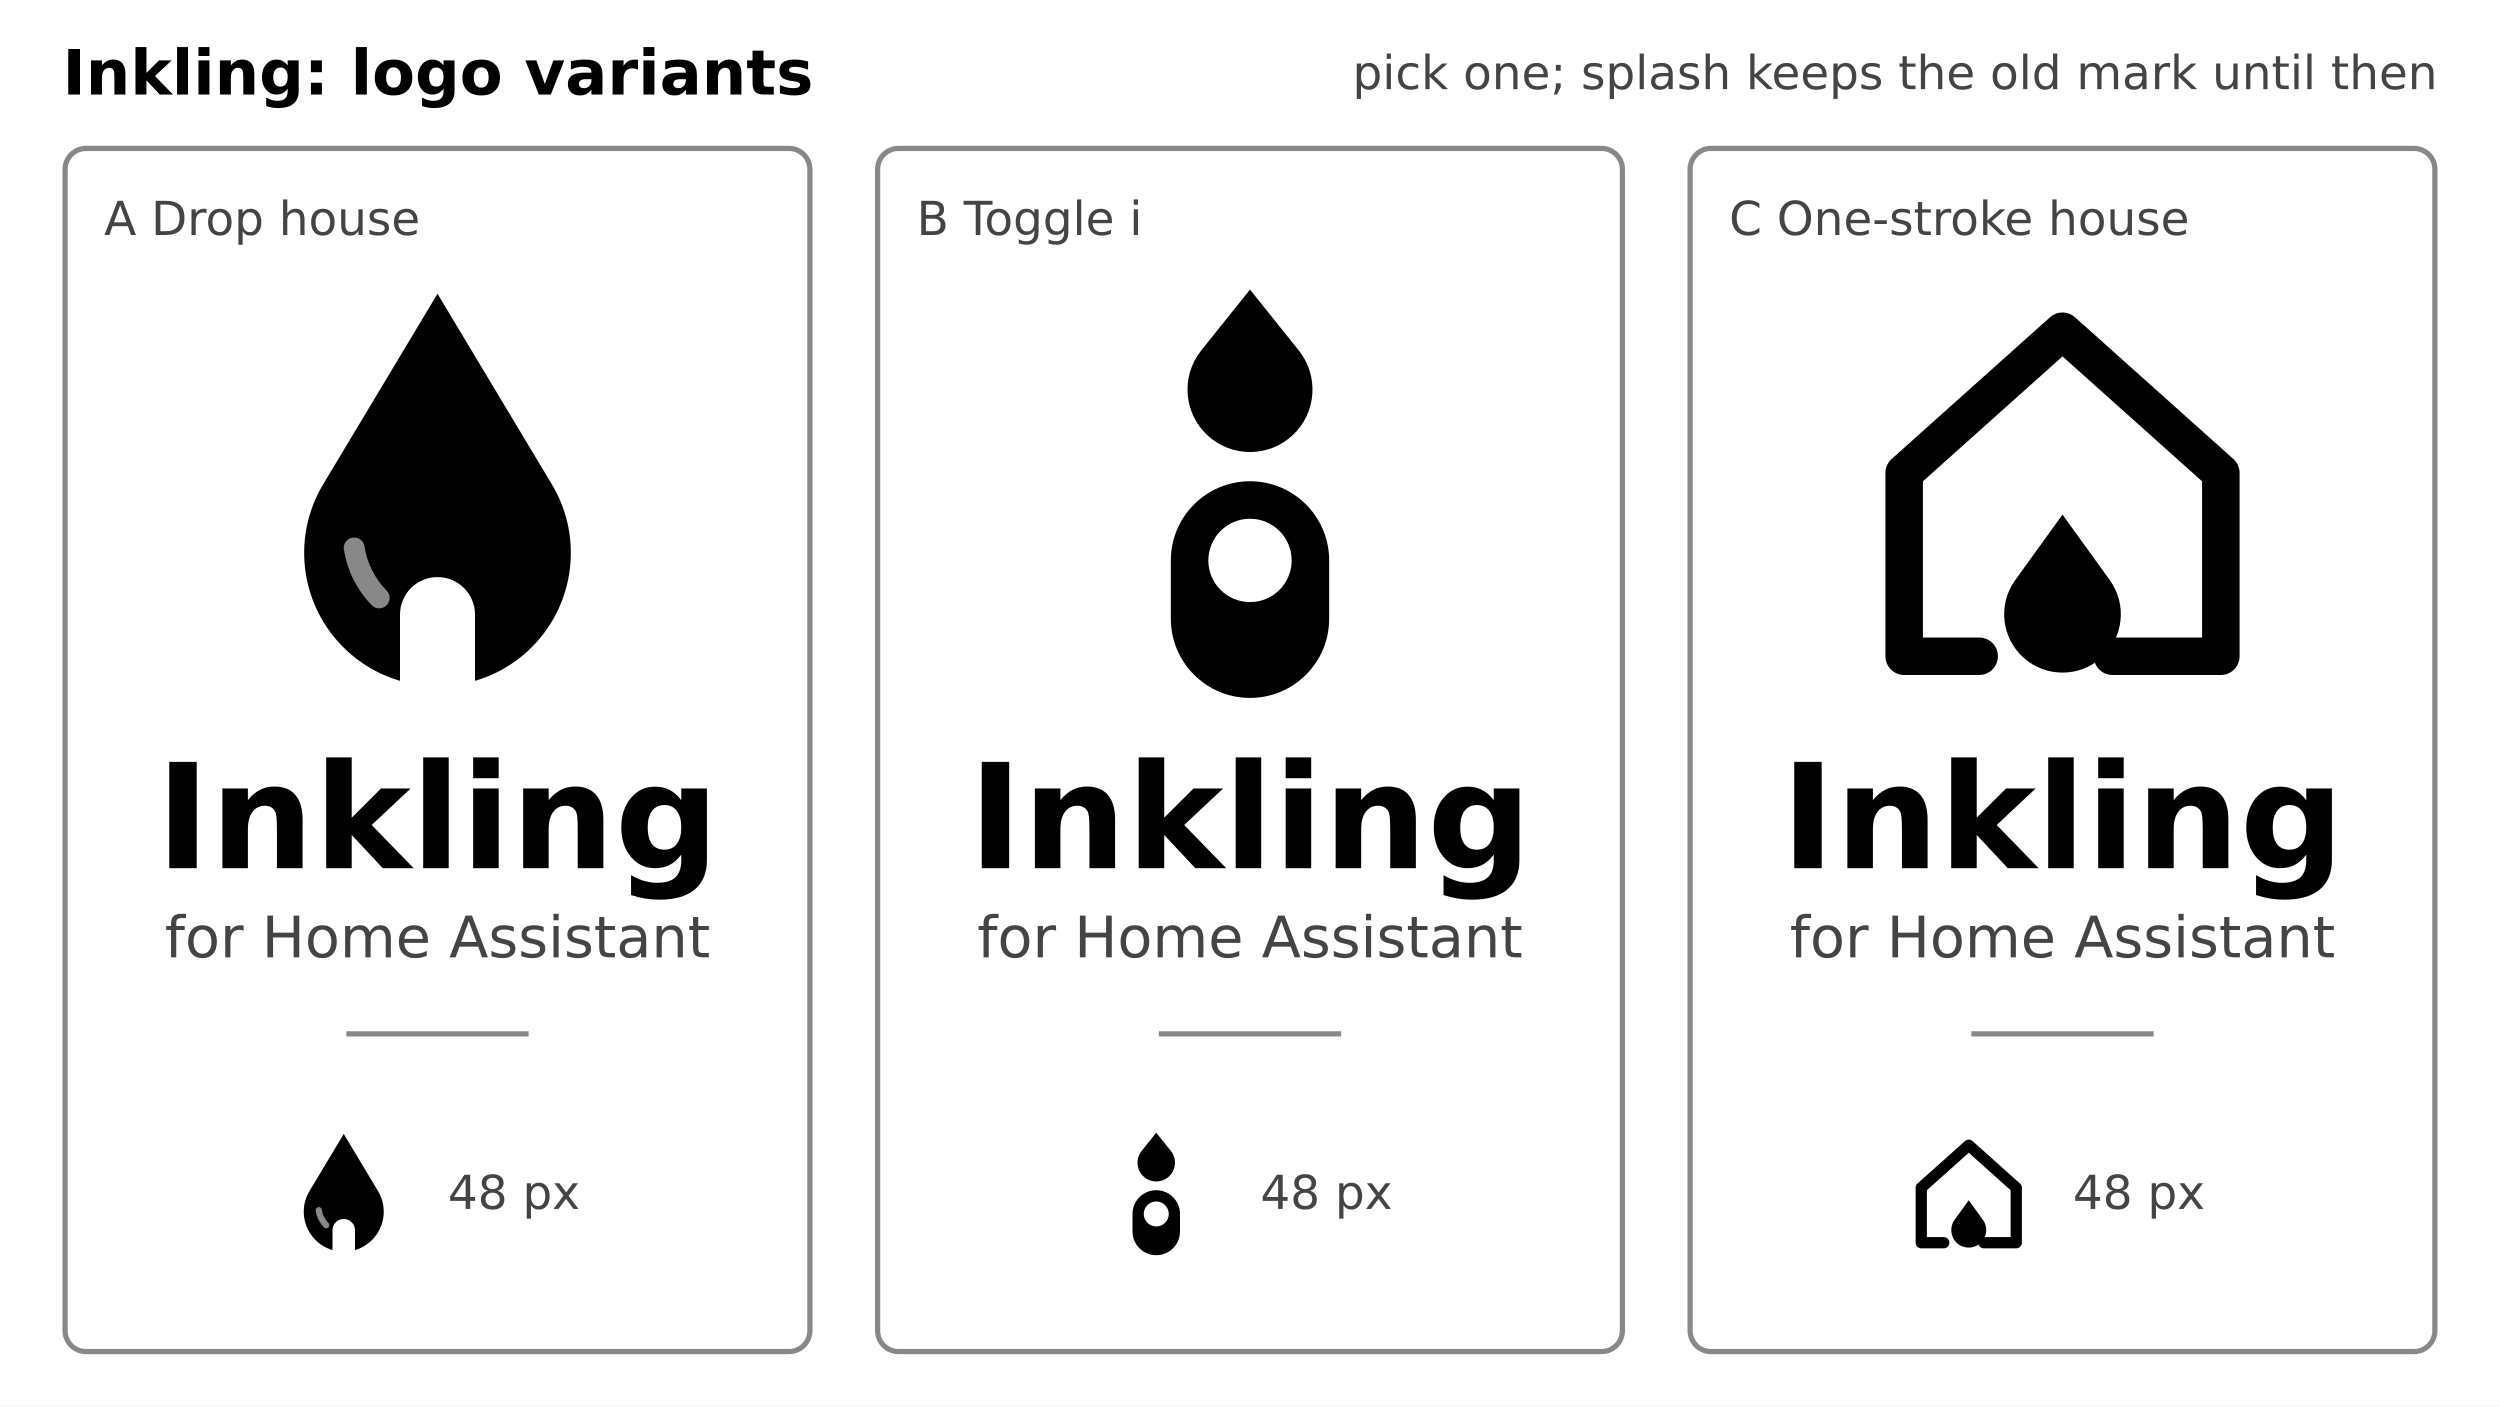
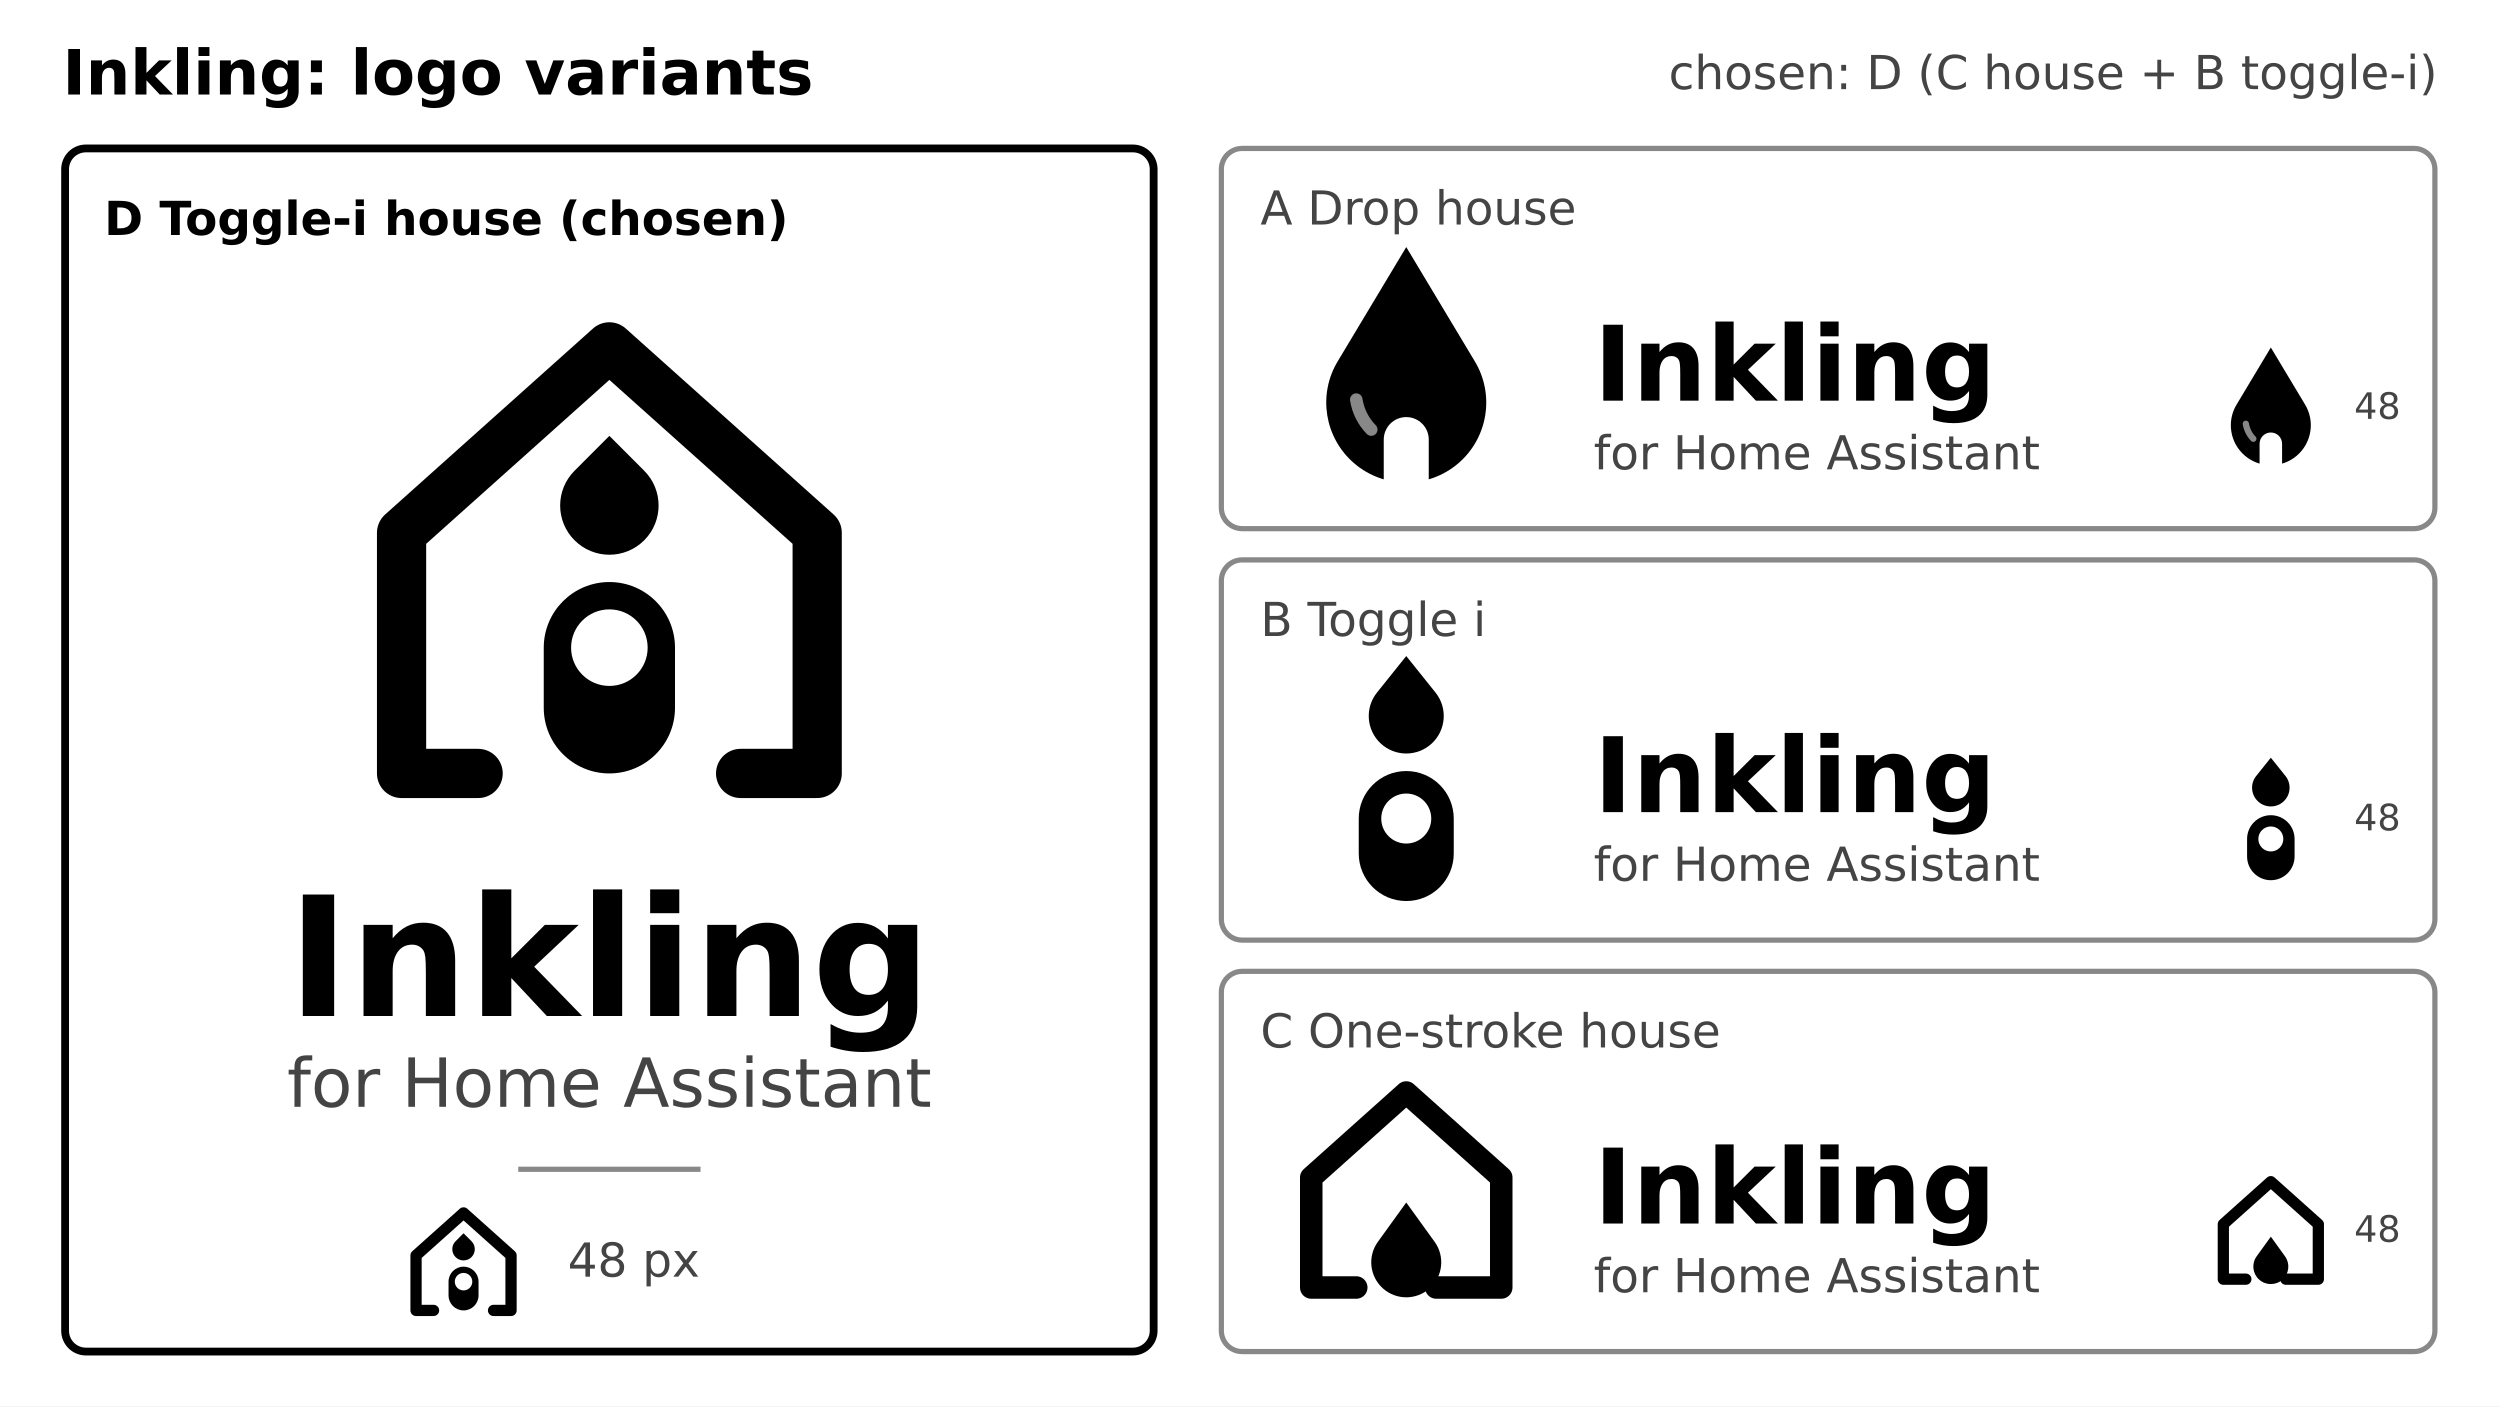
<svg xmlns="http://www.w3.org/2000/svg" xmlns:xlink="http://www.w3.org/1999/xlink" width="960" height="540" viewBox="0 0 960 540" font-family="DejaVu Sans">
  <defs>
    <symbol id="m-a" viewBox="0 0 100 100">
      <path d="M50 3 L77.3 48.5 A32 32 0 1 1 22.7 48.5 Z" fill="#000" />
      <path d="M41 100 V80 a9 9 0 0 1 18 0 V100 Z" fill="#fff" />
      <path d="M30 68 A22 22 0 0 0 36 80" fill="none" stroke="#888" stroke-width="5" stroke-linecap="round" transform="translate(0,-4)" />
    </symbol>
    <symbol id="m-b" viewBox="0 0 100 100">
      <path d="M50 2 L61.7 16.6 A15 15 0 1 1 38.3 16.6 Z" fill="#000" />
      <rect x="31" y="48" width="38" height="52" rx="19" fill="#000" />
      <circle cx="50" cy="67" r="10" fill="#fff" />
    </symbol>
    <symbol id="m-c" viewBox="0 0 100 100">
      <path d="M62 90 H88 V46 L50 12 L12 46 V90 H30" fill="none" stroke="#000" stroke-width="9" stroke-linejoin="round" stroke-linecap="round" />
      <path d="M50 56 L61.4 71.8 A14 14 0 1 1 38.6 71.8 Z" fill="#000" />
    </symbol>
+     <symbol id="m-d" viewBox="0 0 100 100">
+       <path d="M74 90 H88 V46 L50 12 L12 46 V90 H26" fill="none" stroke="#000" stroke-width="9" stroke-linejoin="round" stroke-linecap="round" />
+       <path d="M50 28.27 L56.36 34.64 A9 9 0 1 1 43.64 34.64 Z" fill="#000" />
+       <rect x="38" y="55" width="24" height="35" rx="12" fill="#000" />
+       <circle cx="50" cy="67" r="7" fill="#fff" />
+     </symbol>
  </defs>
  <rect width="960" height="540" fill="#fff" />
  <text x="24" y="28" font-size="24" font-weight="bold" fill="#000" dominant-baseline="central">Inkling: logo variants</text>
-   <text x="936" y="28" font-size="18" fill="#444" text-anchor="end" dominant-baseline="central">pick one; splash keeps the old mark until then</text>
-   <g id="p-a" transform="translate(24,56)">
-     <rect x="1" y="1" width="286" height="462" rx="8" fill="#fff" stroke="#888" stroke-width="2" />
-     <text x="16" y="28" font-size="18" fill="#444" dominant-baseline="central">A  Drop house</text>
-     <use xlink:href="#m-a" href="#m-a" x="64" y="52" width="160" height="160" />
-     <text x="144" y="258" font-size="56" font-weight="bold" fill="#000" text-anchor="middle" dominant-baseline="central">Inkling</text>
-     <text x="144" y="304" font-size="22" fill="#444" text-anchor="middle" dominant-baseline="central">for Home Assistant</text>
-     <rect x="109" y="340" width="70" height="2" fill="#888" />
-     <use xlink:href="#m-a" href="#m-a" x="84" y="378" width="48" height="48" />
-     <text x="148" y="402" font-size="18" fill="#444" dominant-baseline="central">48 px</text>
+   <text x="936" y="28" font-size="18" fill="#444" text-anchor="end" dominant-baseline="central">chosen: D (C house + B toggle-i)</text>
+   <g id="p-d" transform="translate(24,56)">
+     <rect x="1" y="1" width="418" height="462" rx="8" fill="#fff" stroke="#000" stroke-width="3" />
+     <text x="16" y="28" font-size="18" font-weight="bold" fill="#000" dominant-baseline="central">D  Toggle-i house (chosen)</text>
+     <use xlink:href="#m-d" href="#m-d" x="105" y="52" width="210" height="210" />
+     <text x="210" y="312" font-size="64" font-weight="bold" fill="#000" text-anchor="middle" dominant-baseline="central">Inkling</text>
+     <text x="210" y="360" font-size="26" fill="#444" text-anchor="middle" dominant-baseline="central">for Home Assistant</text>
+     <rect x="175" y="392" width="70" height="2" fill="#888" />
+     <use xlink:href="#m-d" href="#m-d" x="130" y="404" width="48" height="48" />
+     <text x="194" y="428" font-size="18" fill="#444" dominant-baseline="central">48 px</text>
  </g>
-   <g id="p-b" transform="translate(336,56)">
-     <rect x="1" y="1" width="286" height="462" rx="8" fill="#fff" stroke="#888" stroke-width="2" />
-     <text x="16" y="28" font-size="18" fill="#444" dominant-baseline="central">B  Toggle i</text>
-     <use xlink:href="#m-b" href="#m-b" x="64" y="52" width="160" height="160" />
-     <text x="144" y="258" font-size="56" font-weight="bold" fill="#000" text-anchor="middle" dominant-baseline="central">Inkling</text>
-     <text x="144" y="304" font-size="22" fill="#444" text-anchor="middle" dominant-baseline="central">for Home Assistant</text>
-     <rect x="109" y="340" width="70" height="2" fill="#888" />
-     <use xlink:href="#m-b" href="#m-b" x="84" y="378" width="48" height="48" />
-     <text x="148" y="402" font-size="18" fill="#444" dominant-baseline="central">48 px</text>
+   <g id="p-a" transform="translate(468,56)">
+     <rect x="1" y="1" width="466" height="146" rx="8" fill="#fff" stroke="#888" stroke-width="2" />
+     <text x="16" y="24" font-size="18" fill="#444" dominant-baseline="central">A  Drop house</text>
+     <use xlink:href="#m-a" href="#m-a" x="24" y="36" width="96" height="96" />
+     <text x="144" y="84" font-size="40" font-weight="bold" fill="#000" dominant-baseline="central">Inkling</text>
+     <text x="144" y="118" font-size="18" fill="#444" dominant-baseline="central">for Home Assistant</text>
+     <use xlink:href="#m-a" href="#m-a" x="380" y="76" width="48" height="48" />
+     <text x="436" y="100" font-size="14" fill="#444" dominant-baseline="central">48</text>
  </g>
-   <g id="p-c" transform="translate(648,56)">
-     <rect x="1" y="1" width="286" height="462" rx="8" fill="#fff" stroke="#888" stroke-width="2" />
-     <text x="16" y="28" font-size="18" fill="#444" dominant-baseline="central">C  One-stroke house</text>
-     <use xlink:href="#m-c" href="#m-c" x="64" y="52" width="160" height="160" />
-     <text x="144" y="258" font-size="56" font-weight="bold" fill="#000" text-anchor="middle" dominant-baseline="central">Inkling</text>
-     <text x="144" y="304" font-size="22" fill="#444" text-anchor="middle" dominant-baseline="central">for Home Assistant</text>
-     <rect x="109" y="340" width="70" height="2" fill="#888" />
-     <use xlink:href="#m-c" href="#m-c" x="84" y="378" width="48" height="48" />
-     <text x="148" y="402" font-size="18" fill="#444" dominant-baseline="central">48 px</text>
+   <g id="p-b" transform="translate(468,214)">
+     <rect x="1" y="1" width="466" height="146" rx="8" fill="#fff" stroke="#888" stroke-width="2" />
+     <text x="16" y="24" font-size="18" fill="#444" dominant-baseline="central">B  Toggle i</text>
+     <use xlink:href="#m-b" href="#m-b" x="24" y="36" width="96" height="96" />
+     <text x="144" y="84" font-size="40" font-weight="bold" fill="#000" dominant-baseline="central">Inkling</text>
+     <text x="144" y="118" font-size="18" fill="#444" dominant-baseline="central">for Home Assistant</text>
+     <use xlink:href="#m-b" href="#m-b" x="380" y="76" width="48" height="48" />
+     <text x="436" y="100" font-size="14" fill="#444" dominant-baseline="central">48</text>
+   </g>
+   <g id="p-c" transform="translate(468,372)">
+     <rect x="1" y="1" width="466" height="146" rx="8" fill="#fff" stroke="#888" stroke-width="2" />
+     <text x="16" y="24" font-size="18" fill="#444" dominant-baseline="central">C  One-stroke house</text>
+     <use xlink:href="#m-c" href="#m-c" x="24" y="36" width="96" height="96" />
+     <text x="144" y="84" font-size="40" font-weight="bold" fill="#000" dominant-baseline="central">Inkling</text>
+     <text x="144" y="118" font-size="18" fill="#444" dominant-baseline="central">for Home Assistant</text>
+     <use xlink:href="#m-c" href="#m-c" x="380" y="76" width="48" height="48" />
+     <text x="436" y="100" font-size="14" fill="#444" dominant-baseline="central">48</text>
  </g>
</svg>
